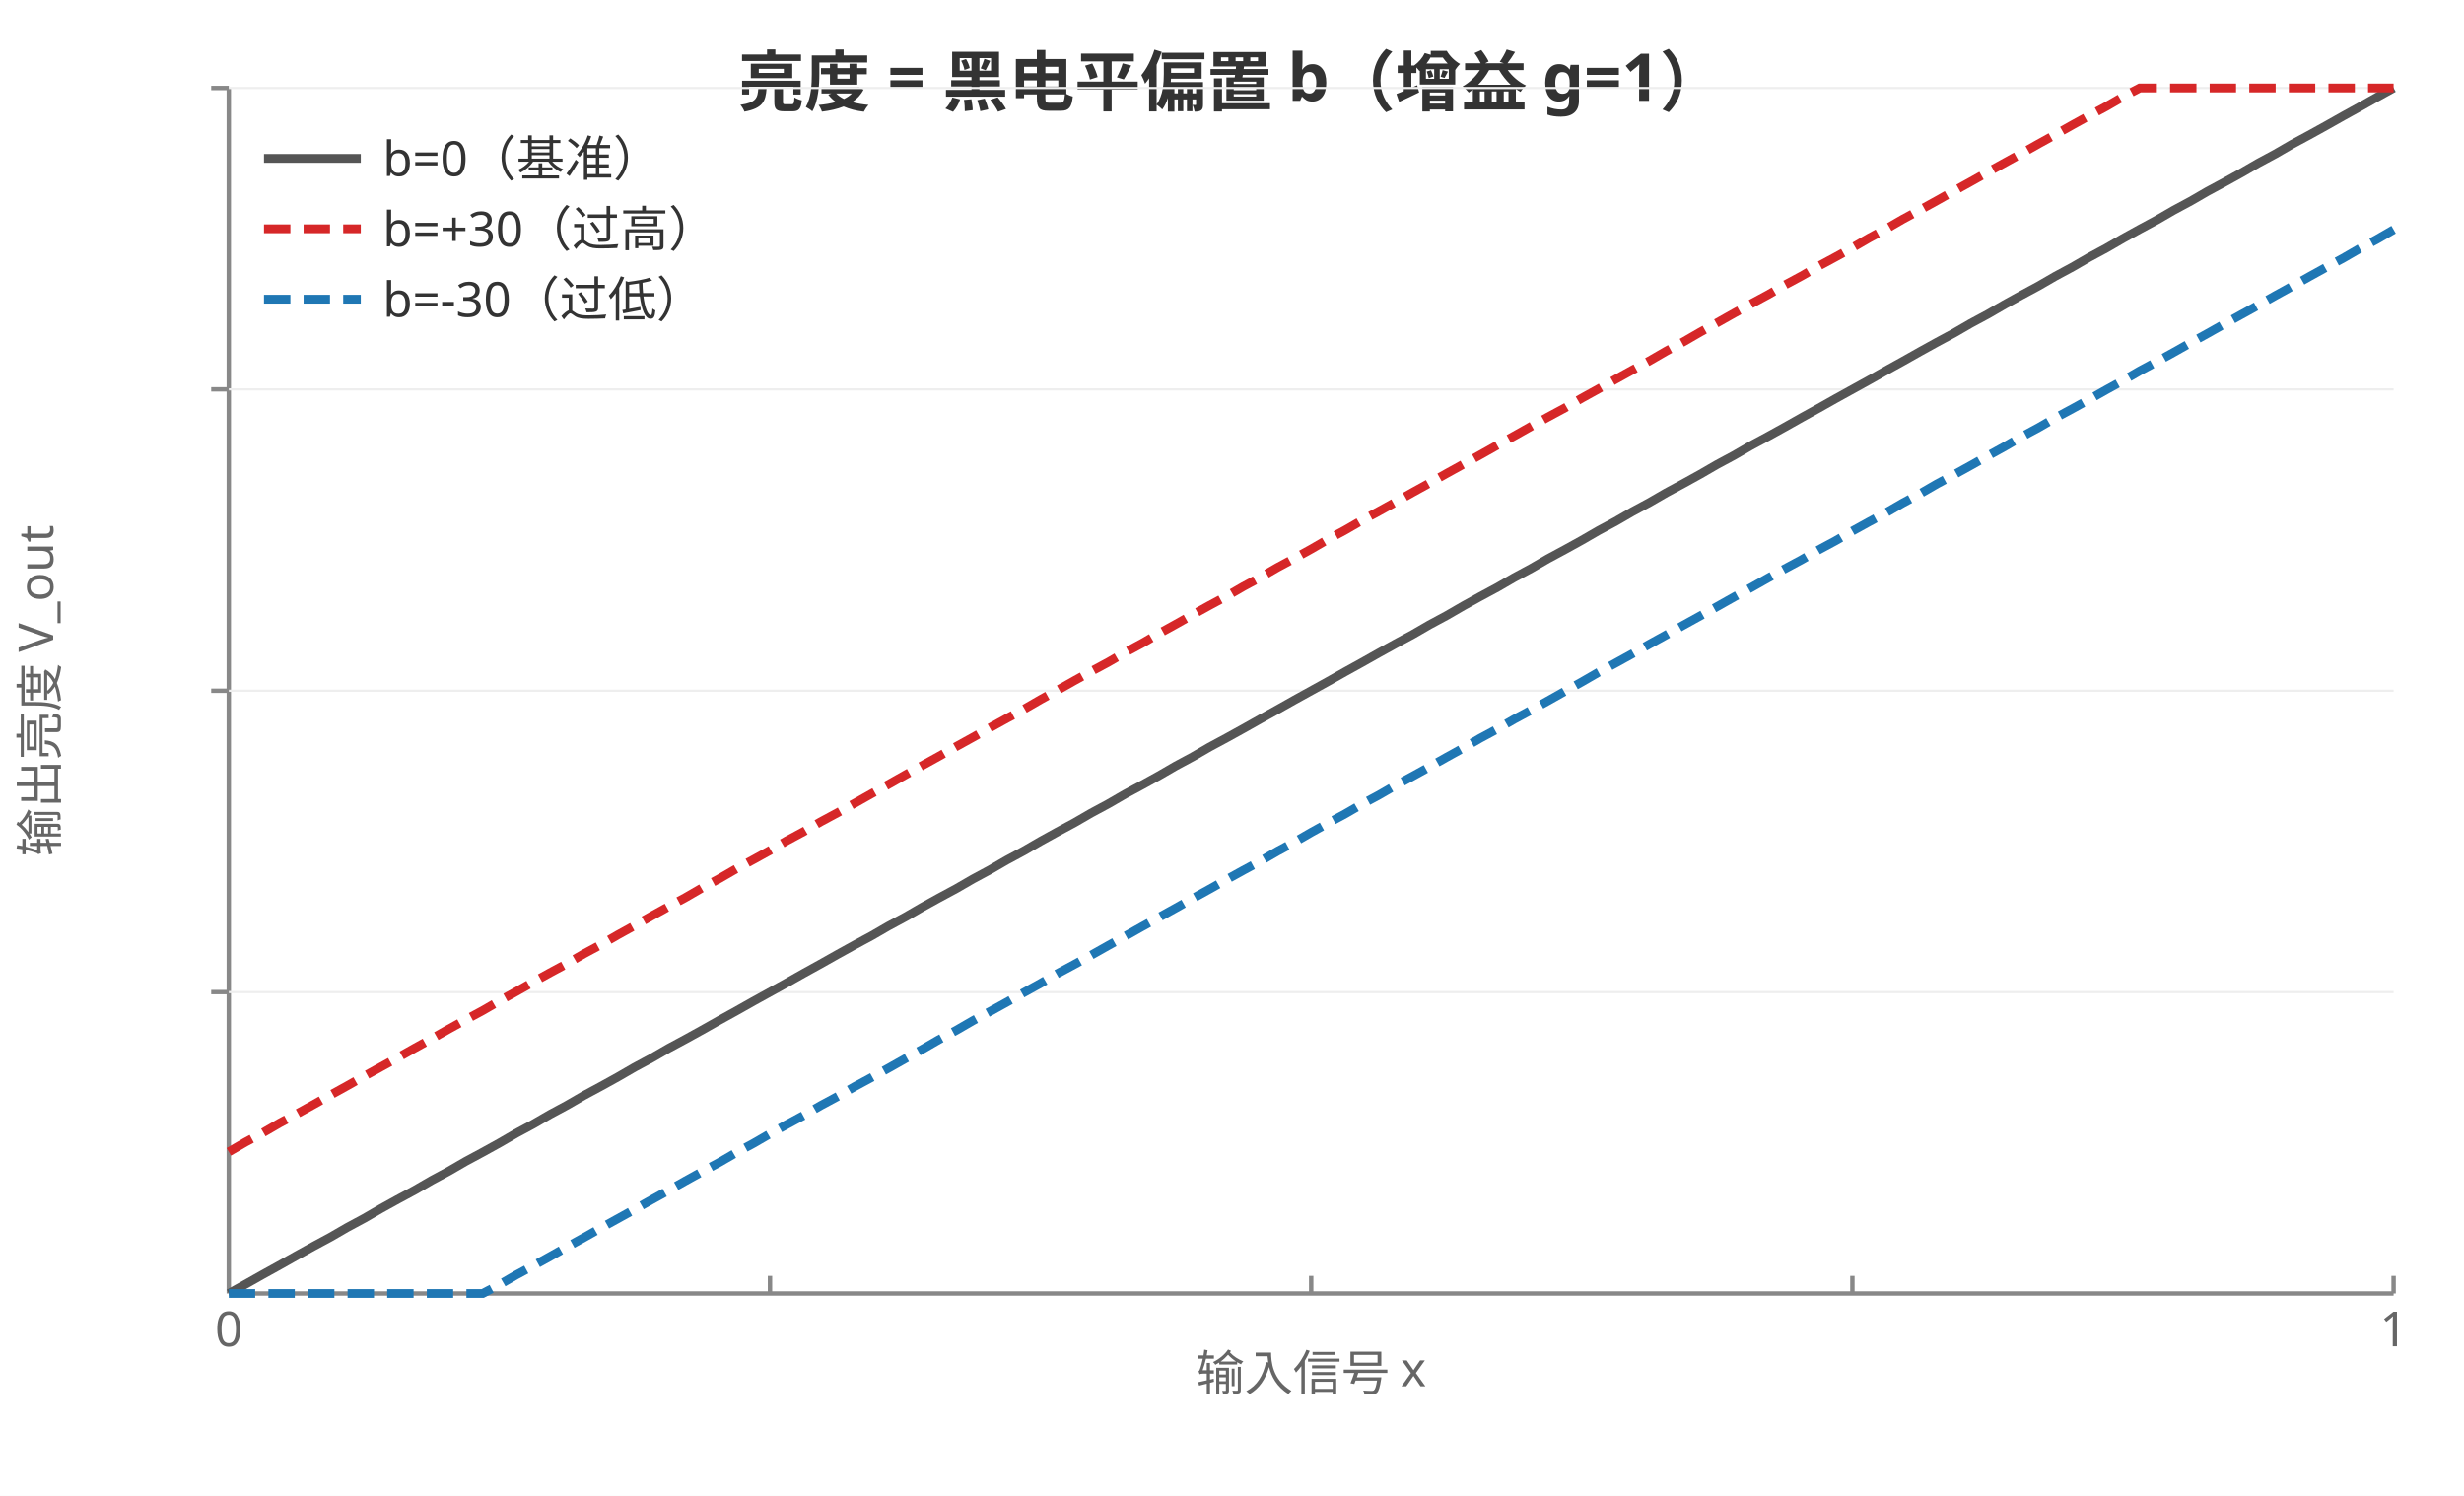
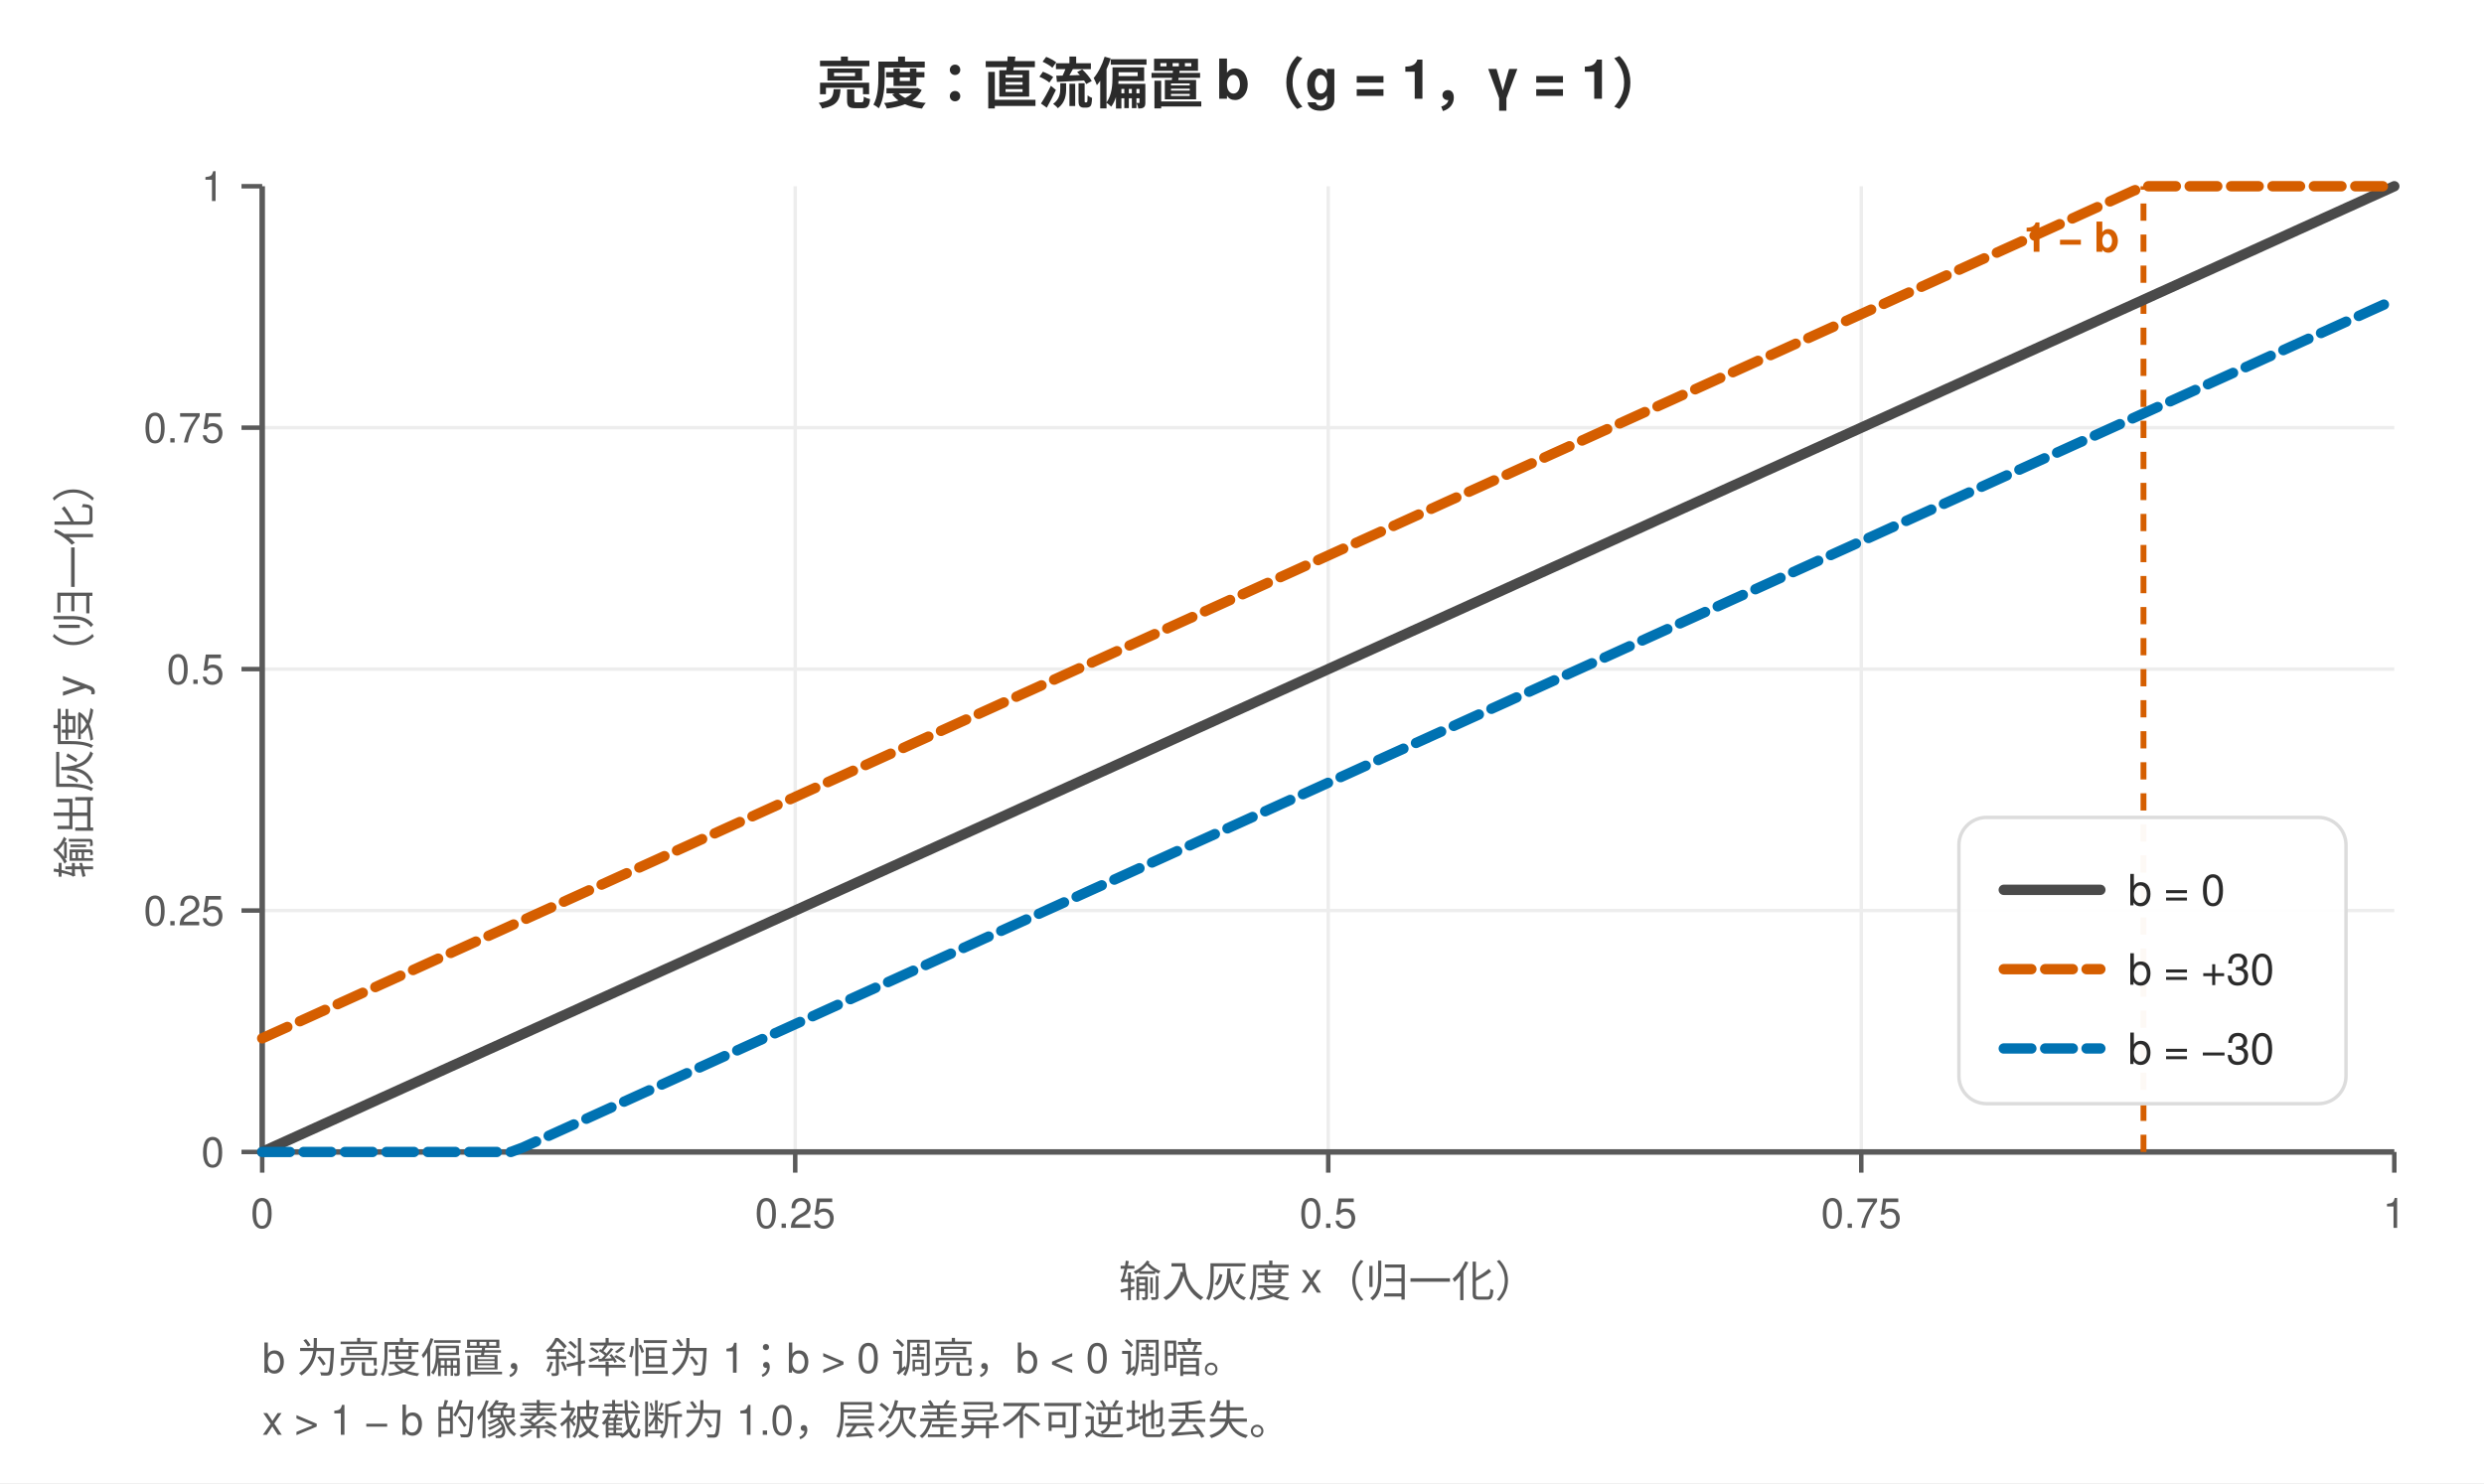
- <svg xmlns="http://www.w3.org/2000/svg" viewBox="0 0 560 340" width="560" height="340" font-family="sans-serif" font-size="11">
-   <rect width="560" height="340" fill="white" />
-   <text x="280.0" y="24" text-anchor="middle" font-size="15" font-weight="bold" fill="#333">亮度 = 黑电平偏置 b（增益 g=1）</text>
-   <line x1="52" y1="294" x2="544" y2="294" stroke="#888" stroke-width="1" />
-   <line x1="52" y1="294" x2="52" y2="20" stroke="#888" stroke-width="1" />
-   <line x1="175.0" y1="294" x2="175.0" y2="290" stroke="#888" />
-   <line x1="52" y1="225.5" x2="48" y2="225.5" stroke="#888" />
-   <line x1="175.0" y1="294" x2="175.0" y2="294" stroke="#eee" stroke-width="0.5" />
-   <line x1="52" y1="225.5" x2="544" y2="225.5" stroke="#eee" stroke-width="0.5" />
-   <line x1="298.0" y1="294" x2="298.0" y2="290" stroke="#888" />
-   <line x1="52" y1="157.0" x2="48" y2="157.0" stroke="#888" />
-   <line x1="298.0" y1="294" x2="298.0" y2="294" stroke="#eee" stroke-width="0.5" />
-   <line x1="52" y1="157.0" x2="544" y2="157.0" stroke="#eee" stroke-width="0.5" />
-   <line x1="421.0" y1="294" x2="421.0" y2="290" stroke="#888" />
-   <line x1="52" y1="88.5" x2="48" y2="88.5" stroke="#888" />
-   <line x1="421.0" y1="294" x2="421.0" y2="294" stroke="#eee" stroke-width="0.5" />
-   <line x1="52" y1="88.5" x2="544" y2="88.5" stroke="#eee" stroke-width="0.5" />
-   <line x1="544.0" y1="294" x2="544.0" y2="290" stroke="#888" />
-   <line x1="52" y1="20.0" x2="48" y2="20.0" stroke="#888" />
-   <line x1="544.0" y1="294" x2="544.0" y2="294" stroke="#eee" stroke-width="0.5" />
-   <line x1="52" y1="20.0" x2="544" y2="20.0" stroke="#eee" stroke-width="0.5" />
-   <text x="298.0" y="316" text-anchor="middle" fill="#666">输入信号 x</text>
-   <text x="13" y="157.0" text-anchor="middle" fill="#666" transform="rotate(-90 13 157.0)">输出亮度 V_out</text>
-   <text x="544" y="306" text-anchor="middle" fill="#666">1</text>
-   <text x="52" y="306" text-anchor="middle" fill="#666">0</text>
-   <path d="M52.0,294.0 L55.8,291.9 L59.7,289.7 L63.5,287.6 L67.4,285.4 L71.2,283.3 L75.1,281.2 L78.9,279.0 L82.8,276.9 L86.6,274.7 L90.4,272.6 L94.3,270.5 L98.1,268.3 L102.0,266.2 L105.8,264.0 L109.7,261.9 L113.5,259.8 L117.3,257.6 L121.2,255.5 L125.0,253.3 L128.9,251.2 L132.7,249.0 L136.6,246.9 L140.4,244.8 L144.2,242.6 L148.1,240.5 L151.9,238.3 L155.8,236.2 L159.6,234.1 L163.5,231.9 L167.3,229.8 L171.2,227.6 L175.0,225.5 L178.8,223.4 L182.7,221.2 L186.5,219.1 L190.4,216.9 L194.2,214.8 L198.1,212.7 L201.9,210.5 L205.8,208.4 L209.6,206.2 L213.4,204.1 L217.3,202.0 L221.1,199.8 L225.0,197.7 L228.8,195.5 L232.7,193.4 L236.5,191.2 L240.3,189.1 L244.2,187.0 L248.0,184.8 L251.9,182.7 L255.7,180.5 L259.6,178.4 L263.4,176.3 L267.2,174.1 L271.1,172.0 L274.9,169.8 L278.8,167.7 L282.6,165.6 L286.5,163.4 L290.3,161.3 L294.2,159.1 L298.0,157.0 L301.8,154.9 L305.7,152.7 L309.5,150.6 L313.4,148.4 L317.2,146.3 L321.1,144.2 L324.9,142.0 L328.8,139.9 L332.6,137.7 L336.4,135.6 L340.3,133.5 L344.1,131.3 L348.0,129.2 L351.8,127.0 L355.7,124.9 L359.5,122.8 L363.3,120.6 L367.2,118.5 L371.0,116.3 L374.9,114.2 L378.7,112.0 L382.6,109.9 L386.4,107.8 L390.2,105.6 L394.1,103.5 L397.9,101.3 L401.8,99.2 L405.6,97.1 L409.5,94.9 L413.3,92.8 L417.2,90.6 L421.0,88.5 L424.8,86.4 L428.7,84.2 L432.5,82.1 L436.4,79.9 L440.2,77.8 L444.1,75.7 L447.9,73.5 L451.8,71.4 L455.6,69.2 L459.4,67.1 L463.3,65.0 L467.1,62.8 L471.0,60.7 L474.8,58.5 L478.7,56.4 L482.5,54.2 L486.3,52.1 L490.2,50.0 L494.0,47.8 L497.9,45.7 L501.7,43.5 L505.6,41.4 L509.4,39.3 L513.2,37.1 L517.1,35.0 L520.9,32.8 L524.8,30.7 L528.6,28.6 L532.5,26.4 L536.3,24.3 L540.2,22.1 L544.0,20.0" fill="none" stroke="#555" stroke-width="2" />
-   <path d="M52.0,261.8 L55.8,259.6 L59.7,257.5 L63.5,255.3 L67.4,253.2 L71.2,251.1 L75.1,248.9 L78.9,246.8 L82.8,244.6 L86.6,242.5 L90.4,240.4 L94.3,238.2 L98.1,236.1 L102.0,233.9 L105.8,231.8 L109.7,229.7 L113.5,227.5 L117.3,225.4 L121.2,223.2 L125.0,221.1 L128.9,219.0 L132.7,216.8 L136.6,214.7 L140.4,212.5 L144.2,210.4 L148.1,208.2 L151.9,206.1 L155.8,204.0 L159.6,201.8 L163.5,199.7 L167.3,197.5 L171.2,195.4 L175.0,193.3 L178.8,191.1 L182.7,189.0 L186.5,186.8 L190.4,184.7 L194.2,182.6 L198.1,180.4 L201.9,178.3 L205.8,176.1 L209.6,174.0 L213.4,171.9 L217.3,169.7 L221.1,167.6 L225.0,165.4 L228.8,163.3 L232.7,161.2 L236.5,159.0 L240.3,156.9 L244.2,154.7 L248.0,152.6 L251.9,150.5 L255.7,148.3 L259.6,146.2 L263.4,144.0 L267.2,141.9 L271.1,139.7 L274.9,137.6 L278.8,135.5 L282.6,133.3 L286.5,131.2 L290.3,129.0 L294.2,126.9 L298.0,124.8 L301.8,122.6 L305.7,120.5 L309.5,118.3 L313.4,116.2 L317.2,114.1 L321.1,111.9 L324.9,109.8 L328.8,107.6 L332.6,105.5 L336.4,103.4 L340.3,101.2 L344.1,99.1 L348.0,96.9 L351.8,94.8 L355.7,92.7 L359.5,90.5 L363.3,88.4 L367.2,86.2 L371.0,84.1 L374.9,82.0 L378.7,79.8 L382.6,77.7 L386.4,75.5 L390.2,73.4 L394.1,71.2 L397.9,69.1 L401.8,67.0 L405.6,64.8 L409.5,62.7 L413.3,60.5 L417.2,58.4 L421.0,56.3 L424.8,54.1 L428.7,52.0 L432.5,49.8 L436.4,47.7 L440.2,45.6 L444.1,43.4 L447.9,41.3 L451.8,39.1 L455.6,37.0 L459.4,34.9 L463.3,32.7 L467.1,30.6 L471.0,28.4 L474.8,26.3 L478.7,24.2 L482.5,22.0 L486.3,20.0 L490.2,20.0 L494.0,20.0 L497.9,20.0 L501.7,20.0 L505.6,20.0 L509.4,20.0 L513.2,20.0 L517.1,20.0 L520.9,20.0 L524.8,20.0 L528.6,20.0 L532.5,20.0 L536.3,20.0 L540.2,20.0 L544.0,20.0" fill="none" stroke="#d62728" stroke-width="2" stroke-dasharray="6,3" />
-   <path d="M52.0,294.0 L55.8,294.0 L59.7,294.0 L63.5,294.0 L67.4,294.0 L71.2,294.0 L75.1,294.0 L78.9,294.0 L82.8,294.0 L86.6,294.0 L90.4,294.0 L94.3,294.0 L98.1,294.0 L102.0,294.0 L105.8,294.0 L109.7,294.0 L113.5,292.0 L117.3,289.8 L121.2,287.7 L125.0,285.6 L128.9,283.4 L132.7,281.3 L136.6,279.1 L140.4,277.0 L144.2,274.9 L148.1,272.7 L151.9,270.6 L155.8,268.4 L159.6,266.3 L163.5,264.2 L167.3,262.0 L171.2,259.9 L175.0,257.7 L178.8,255.6 L182.7,253.5 L186.5,251.3 L190.4,249.2 L194.2,247.0 L198.1,244.9 L201.9,242.8 L205.8,240.6 L209.6,238.5 L213.4,236.3 L217.3,234.2 L221.1,232.0 L225.0,229.9 L228.8,227.8 L232.7,225.6 L236.5,223.5 L240.3,221.3 L244.2,219.2 L248.0,217.1 L251.9,214.9 L255.7,212.8 L259.6,210.6 L263.4,208.5 L267.2,206.4 L271.1,204.2 L274.9,202.1 L278.8,199.9 L282.6,197.8 L286.5,195.7 L290.3,193.5 L294.2,191.4 L298.0,189.2 L301.8,187.1 L305.7,185.0 L309.5,182.8 L313.4,180.7 L317.2,178.5 L321.1,176.4 L324.9,174.3 L328.8,172.1 L332.6,170.0 L336.4,167.8 L340.3,165.7 L344.1,163.5 L348.0,161.4 L351.8,159.3 L355.7,157.1 L359.5,155.0 L363.3,152.8 L367.2,150.7 L371.0,148.6 L374.9,146.4 L378.7,144.3 L382.6,142.1 L386.4,140.0 L390.2,137.9 L394.1,135.7 L397.9,133.6 L401.8,131.4 L405.6,129.3 L409.5,127.2 L413.3,125.0 L417.2,122.9 L421.0,120.7 L424.8,118.6 L428.7,116.5 L432.5,114.3 L436.4,112.2 L440.2,110.0 L444.1,107.9 L447.9,105.8 L451.8,103.6 L455.6,101.5 L459.4,99.3 L463.3,97.2 L467.1,95.0 L471.0,92.9 L474.8,90.8 L478.7,88.6 L482.5,86.5 L486.3,84.3 L490.2,82.2 L494.0,80.1 L497.9,77.9 L501.7,75.8 L505.6,73.6 L509.4,71.5 L513.2,69.4 L517.1,67.2 L520.9,65.1 L524.8,62.9 L528.6,60.8 L532.5,58.7 L536.3,56.5 L540.2,54.4 L544.0,52.2" fill="none" stroke="#1f77b4" stroke-width="2" stroke-dasharray="6,3" />
-   <line x1="60" y1="36" x2="82" y2="36" stroke="#555" stroke-width="2" />
-   <text x="87" y="40" fill="#333">b=0（基准）</text>
-   <line x1="60" y1="52" x2="82" y2="52" stroke="#d62728" stroke-width="2" stroke-dasharray="6,3" />
-   <text x="87" y="56" fill="#333">b=+30（过高）</text>
-   <line x1="60" y1="68" x2="82" y2="68" stroke="#1f77b4" stroke-width="2" stroke-dasharray="6,3" />
-   <text x="87" y="72" fill="#333">b=-30（过低）</text>
+ <svg xmlns="http://www.w3.org/2000/svg" viewBox="0 0 720 430" width="720" height="430" font-family="Segoe UI, Microsoft YaHei, Helvetica, Arial, sans-serif">
+   <rect width="720" height="430" fill="#FFFFFF" />
+   <text x="360.0" y="30.0" font-size="16" fill="#2B2B2B" text-anchor="middle" font-weight="bold">亮度：直流偏置 b（g = 1，γ = 1）</text>
+   <line x1="76.0" y1="334.0" x2="76.0" y2="340.0" stroke="#5A5A5A" stroke-width="1.3" />
+   <line x1="76.0" y1="334.0" x2="70.0" y2="334.0" stroke="#5A5A5A" stroke-width="1.3" />
+   <text x="76.0" y="356.0" font-size="12" fill="#5A5A5A" text-anchor="middle">0</text>
+   <text x="65.0" y="338.3" font-size="12" fill="#5A5A5A" text-anchor="end">0</text>
+   <line x1="230.5" y1="334.0" x2="230.5" y2="54.0" stroke="#EDEDED" stroke-width="1" />
+   <line x1="76.0" y1="264.0" x2="694.0" y2="264.0" stroke="#EDEDED" stroke-width="1" />
+   <line x1="230.5" y1="334.0" x2="230.5" y2="340.0" stroke="#5A5A5A" stroke-width="1.3" />
+   <line x1="76.0" y1="264.0" x2="70.0" y2="264.0" stroke="#5A5A5A" stroke-width="1.3" />
+   <text x="230.5" y="356.0" font-size="12" fill="#5A5A5A" text-anchor="middle">0.25</text>
+   <text x="65.0" y="268.3" font-size="12" fill="#5A5A5A" text-anchor="end">0.25</text>
+   <line x1="385.0" y1="334.0" x2="385.0" y2="54.0" stroke="#EDEDED" stroke-width="1" />
+   <line x1="76.0" y1="194.0" x2="694.0" y2="194.0" stroke="#EDEDED" stroke-width="1" />
+   <line x1="385.0" y1="334.0" x2="385.0" y2="340.0" stroke="#5A5A5A" stroke-width="1.3" />
+   <line x1="76.0" y1="194.0" x2="70.0" y2="194.0" stroke="#5A5A5A" stroke-width="1.3" />
+   <text x="385.0" y="356.0" font-size="12" fill="#5A5A5A" text-anchor="middle">0.5</text>
+   <text x="65.0" y="198.3" font-size="12" fill="#5A5A5A" text-anchor="end">0.5</text>
+   <line x1="539.5" y1="334.0" x2="539.5" y2="54.0" stroke="#EDEDED" stroke-width="1" />
+   <line x1="76.0" y1="124.0" x2="694.0" y2="124.0" stroke="#EDEDED" stroke-width="1" />
+   <line x1="539.5" y1="334.0" x2="539.5" y2="340.0" stroke="#5A5A5A" stroke-width="1.3" />
+   <line x1="76.0" y1="124.0" x2="70.0" y2="124.0" stroke="#5A5A5A" stroke-width="1.3" />
+   <text x="539.5" y="356.0" font-size="12" fill="#5A5A5A" text-anchor="middle">0.75</text>
+   <text x="65.0" y="128.3" font-size="12" fill="#5A5A5A" text-anchor="end">0.75</text>
+   <line x1="694.0" y1="334.0" x2="694.0" y2="340.0" stroke="#5A5A5A" stroke-width="1.3" />
+   <line x1="76.0" y1="54.0" x2="70.0" y2="54.0" stroke="#5A5A5A" stroke-width="1.3" />
+   <text x="694.0" y="356.0" font-size="12" fill="#5A5A5A" text-anchor="middle">1</text>
+   <text x="65.0" y="58.3" font-size="12" fill="#5A5A5A" text-anchor="end">1</text>
+   <line x1="76.0" y1="334.0" x2="694.0" y2="334.0" stroke="#5A5A5A" stroke-width="1.6" />
+   <line x1="76.0" y1="334.0" x2="76.0" y2="54.0" stroke="#5A5A5A" stroke-width="1.6" />
+   <text x="385.0" y="376.0" font-size="12.5" fill="#5A5A5A" text-anchor="middle">输入灰度 x（归一化）</text>
+   <text x="26.0" y="194.0" font-size="12.5" fill="#5A5A5A" text-anchor="middle" transform="rotate(-90 26 194.0)">输出灰度 y（归一化）</text>
+   <line x1="621.3" y1="334.0" x2="621.3" y2="54.0" stroke="#D55E00" stroke-width="1.7" stroke-dasharray="5,4" />
+   <text x="614.3" y="73.0" font-size="12" fill="#D55E00" text-anchor="end" font-weight="bold">1 − b</text>
+   <path d="M76.00,334.00 L79.43,332.44 L82.87,330.89 L86.30,329.33 L89.73,327.78 L93.17,326.22 L96.60,324.67 L100.03,323.11 L103.47,321.56 L106.90,320.00 L110.33,318.44 L113.77,316.89 L117.20,315.33 L120.63,313.78 L124.07,312.22 L127.50,310.67 L130.93,309.11 L134.37,307.56 L137.80,306.00 L141.23,304.44 L144.67,302.89 L148.10,301.33 L151.53,299.78 L154.97,298.22 L158.40,296.67 L161.83,295.11 L165.27,293.56 L168.70,292.00 L172.13,290.44 L175.57,288.89 L179.00,287.33 L182.43,285.78 L185.87,284.22 L189.30,282.67 L192.73,281.11 L196.17,279.56 L199.60,278.00 L203.03,276.44 L206.47,274.89 L209.90,273.33 L213.33,271.78 L216.77,270.22 L220.20,268.67 L223.63,267.11 L227.07,265.56 L230.50,264.00 L233.93,262.44 L237.37,260.89 L240.80,259.33 L244.23,257.78 L247.67,256.22 L251.10,254.67 L254.53,253.11 L257.97,251.56 L261.40,250.00 L264.83,248.44 L268.27,246.89 L271.70,245.33 L275.13,243.78 L278.57,242.22 L282.00,240.67 L285.43,239.11 L288.87,237.56 L292.30,236.00 L295.73,234.44 L299.17,232.89 L302.60,231.33 L306.03,229.78 L309.47,228.22 L312.90,226.67 L316.33,225.11 L319.77,223.56 L323.20,222.00 L326.63,220.44 L330.07,218.89 L333.50,217.33 L336.93,215.78 L340.37,214.22 L343.80,212.67 L347.23,211.11 L350.67,209.56 L354.10,208.00 L357.53,206.44 L360.97,204.89 L364.40,203.33 L367.83,201.78 L371.27,200.22 L374.70,198.67 L378.13,197.11 L381.57,195.56 L385.00,194.00 L388.43,192.44 L391.87,190.89 L395.30,189.33 L398.73,187.78 L402.17,186.22 L405.60,184.67 L409.03,183.11 L412.47,181.56 L415.90,180.00 L419.33,178.44 L422.77,176.89 L426.20,175.33 L429.63,173.78 L433.07,172.22 L436.50,170.67 L439.93,169.11 L443.37,167.56 L446.80,166.00 L450.23,164.44 L453.67,162.89 L457.10,161.33 L460.53,159.78 L463.97,158.22 L467.40,156.67 L470.83,155.11 L474.27,153.56 L477.70,152.00 L481.13,150.44 L484.57,148.89 L488.00,147.33 L491.43,145.78 L494.87,144.22 L498.30,142.67 L501.73,141.11 L505.17,139.56 L508.60,138.00 L512.03,136.44 L515.47,134.89 L518.90,133.33 L522.33,131.78 L525.77,130.22 L529.20,128.67 L532.63,127.11 L536.07,125.56 L539.50,124.00 L542.93,122.44 L546.37,120.89 L549.80,119.33 L553.23,117.78 L556.67,116.22 L560.10,114.67 L563.53,113.11 L566.97,111.56 L570.40,110.00 L573.83,108.44 L577.27,106.89 L580.70,105.33 L584.13,103.78 L587.57,102.22 L591.00,100.67 L594.43,99.11 L597.87,97.56 L601.30,96.00 L604.73,94.44 L608.17,92.89 L611.60,91.33 L615.03,89.78 L618.47,88.22 L621.90,86.67 L625.33,85.11 L628.77,83.56 L632.20,82.00 L635.63,80.44 L639.07,78.89 L642.50,77.33 L645.93,75.78 L649.37,74.22 L652.80,72.67 L656.23,71.11 L659.67,69.56 L663.10,68.00 L666.53,66.44 L669.97,64.89 L673.40,63.33 L676.83,61.78 L680.27,60.22 L683.70,58.67 L687.13,57.11 L690.57,55.56 L694.00,54.00" fill="none" stroke="#4A4A4A" stroke-width="3.0" stroke-linecap="round" stroke-linejoin="round" />
+   <path d="M76.00,301.06 L79.43,299.50 L82.87,297.95 L86.30,296.39 L89.73,294.84 L93.17,293.28 L96.60,291.73 L100.03,290.17 L103.47,288.61 L106.90,287.06 L110.33,285.50 L113.77,283.95 L117.20,282.39 L120.63,280.84 L124.07,279.28 L127.50,277.73 L130.93,276.17 L134.37,274.61 L137.80,273.06 L141.23,271.50 L144.67,269.95 L148.10,268.39 L151.53,266.84 L154.97,265.28 L158.40,263.73 L161.83,262.17 L165.27,260.61 L168.70,259.06 L172.13,257.50 L175.57,255.95 L179.00,254.39 L182.43,252.84 L185.87,251.28 L189.30,249.73 L192.73,248.17 L196.17,246.61 L199.60,245.06 L203.03,243.50 L206.47,241.95 L209.90,240.39 L213.33,238.84 L216.77,237.28 L220.20,235.73 L223.63,234.17 L227.07,232.61 L230.50,231.06 L233.93,229.50 L237.37,227.95 L240.80,226.39 L244.23,224.84 L247.67,223.28 L251.10,221.73 L254.53,220.17 L257.97,218.61 L261.40,217.06 L264.83,215.50 L268.27,213.95 L271.70,212.39 L275.13,210.84 L278.57,209.28 L282.00,207.73 L285.43,206.17 L288.87,204.61 L292.30,203.06 L295.73,201.50 L299.17,199.95 L302.60,198.39 L306.03,196.84 L309.47,195.28 L312.90,193.73 L316.33,192.17 L319.77,190.61 L323.20,189.06 L326.63,187.50 L330.07,185.95 L333.50,184.39 L336.93,182.84 L340.37,181.28 L343.80,179.73 L347.23,178.17 L350.67,176.61 L354.10,175.06 L357.53,173.50 L360.97,171.95 L364.40,170.39 L367.83,168.84 L371.27,167.28 L374.70,165.73 L378.13,164.17 L381.57,162.61 L385.00,161.06 L388.43,159.50 L391.87,157.95 L395.30,156.39 L398.73,154.84 L402.17,153.28 L405.60,151.73 L409.03,150.17 L412.47,148.61 L415.90,147.06 L419.33,145.50 L422.77,143.95 L426.20,142.39 L429.63,140.84 L433.07,139.28 L436.50,137.73 L439.93,136.17 L443.37,134.61 L446.80,133.06 L450.23,131.50 L453.67,129.95 L457.10,128.39 L460.53,126.84 L463.97,125.28 L467.40,123.73 L470.83,122.17 L474.27,120.61 L477.70,119.06 L481.13,117.50 L484.57,115.95 L488.00,114.39 L491.43,112.84 L494.87,111.28 L498.30,109.73 L501.73,108.17 L505.17,106.61 L508.60,105.06 L512.03,103.50 L515.47,101.95 L518.90,100.39 L522.33,98.84 L525.77,97.28 L529.20,95.73 L532.63,94.17 L536.07,92.61 L539.50,91.06 L542.93,89.50 L546.37,87.95 L549.80,86.39 L553.23,84.84 L556.67,83.28 L560.10,81.73 L563.53,80.17 L566.97,78.61 L570.40,77.06 L573.83,75.50 L577.27,73.95 L580.70,72.39 L584.13,70.84 L587.57,69.28 L591.00,67.73 L594.43,66.17 L597.87,64.61 L601.30,63.06 L604.73,61.50 L608.17,59.95 L611.60,58.39 L615.03,56.84 L618.47,55.28 L621.90,54.00 L625.33,54.00 L628.77,54.00 L632.20,54.00 L635.63,54.00 L639.07,54.00 L642.50,54.00 L645.93,54.00 L649.37,54.00 L652.80,54.00 L656.23,54.00 L659.67,54.00 L663.10,54.00 L666.53,54.00 L669.97,54.00 L673.40,54.00 L676.83,54.00 L680.27,54.00 L683.70,54.00 L687.13,54.00 L690.57,54.00 L694.00,54.00" fill="none" stroke="#D55E00" stroke-width="3.0" stroke-linecap="round" stroke-linejoin="round" stroke-dasharray="8,4" />
+   <path d="M76.00,334.00 L79.43,334.00 L82.87,334.00 L86.30,334.00 L89.73,334.00 L93.17,334.00 L96.60,334.00 L100.03,334.00 L103.47,334.00 L106.90,334.00 L110.33,334.00 L113.77,334.00 L117.20,334.00 L120.63,334.00 L124.07,334.00 L127.50,334.00 L130.93,334.00 L134.37,334.00 L137.80,334.00 L141.23,334.00 L144.67,334.00 L148.10,334.00 L151.53,332.72 L154.97,331.16 L158.40,329.61 L161.83,328.05 L165.27,326.50 L168.70,324.94 L172.13,323.39 L175.57,321.83 L179.00,320.27 L182.43,318.72 L185.87,317.16 L189.30,315.61 L192.73,314.05 L196.17,312.50 L199.60,310.94 L203.03,309.39 L206.47,307.83 L209.90,306.27 L213.33,304.72 L216.77,303.16 L220.20,301.61 L223.63,300.05 L227.07,298.50 L230.50,296.94 L233.93,295.39 L237.37,293.83 L240.80,292.27 L244.23,290.72 L247.67,289.16 L251.10,287.61 L254.53,286.05 L257.97,284.50 L261.40,282.94 L264.83,281.39 L268.27,279.83 L271.70,278.27 L275.13,276.72 L278.57,275.16 L282.00,273.61 L285.43,272.05 L288.87,270.50 L292.30,268.94 L295.73,267.39 L299.17,265.83 L302.60,264.27 L306.03,262.72 L309.47,261.16 L312.90,259.61 L316.33,258.05 L319.77,256.50 L323.20,254.94 L326.63,253.39 L330.07,251.83 L333.50,250.27 L336.93,248.72 L340.37,247.16 L343.80,245.61 L347.23,244.05 L350.67,242.50 L354.10,240.94 L357.53,239.39 L360.97,237.83 L364.40,236.27 L367.83,234.72 L371.27,233.16 L374.70,231.61 L378.13,230.05 L381.57,228.50 L385.00,226.94 L388.43,225.39 L391.87,223.83 L395.30,222.27 L398.73,220.72 L402.17,219.16 L405.60,217.61 L409.03,216.05 L412.47,214.50 L415.90,212.94 L419.33,211.39 L422.77,209.83 L426.20,208.27 L429.63,206.72 L433.07,205.16 L436.50,203.61 L439.93,202.05 L443.37,200.50 L446.80,198.94 L450.23,197.39 L453.67,195.83 L457.10,194.27 L460.53,192.72 L463.97,191.16 L467.40,189.61 L470.83,188.05 L474.27,186.50 L477.70,184.94 L481.13,183.39 L484.57,181.83 L488.00,180.27 L491.43,178.72 L494.87,177.16 L498.30,175.61 L501.73,174.05 L505.17,172.50 L508.60,170.94 L512.03,169.39 L515.47,167.83 L518.90,166.27 L522.33,164.72 L525.77,163.16 L529.20,161.61 L532.63,160.05 L536.07,158.50 L539.50,156.94 L542.93,155.39 L546.37,153.83 L549.80,152.27 L553.23,150.72 L556.67,149.16 L560.10,147.61 L563.53,146.05 L566.97,144.50 L570.40,142.94 L573.83,141.39 L577.27,139.83 L580.70,138.27 L584.13,136.72 L587.57,135.16 L591.00,133.61 L594.43,132.05 L597.87,130.50 L601.30,128.94 L604.73,127.39 L608.17,125.83 L611.60,124.27 L615.03,122.72 L618.47,121.16 L621.90,119.61 L625.33,118.05 L628.77,116.50 L632.20,114.94 L635.63,113.39 L639.07,111.83 L642.50,110.27 L645.93,108.72 L649.37,107.16 L652.80,105.61 L656.23,104.05 L659.67,102.50 L663.10,100.94 L666.53,99.39 L669.97,97.83 L673.40,96.27 L676.83,94.72 L680.27,93.16 L683.70,91.61 L687.13,90.05 L690.57,88.50 L694.00,86.94" fill="none" stroke="#0072B2" stroke-width="3.0" stroke-linecap="round" stroke-linejoin="round" stroke-dasharray="8,4" />
+   <rect x="567.8" y="237.0" width="112.2" height="83.0" rx="8" fill="#FFFFFF" fill-opacity="0.96" stroke="#DCDCDC" stroke-width="1" />
+   <line x1="580.8" y1="258.0" x2="608.8" y2="258.0" stroke="#4A4A4A" stroke-width="3.0" stroke-linecap="round" />
+   <text x="616.8" y="262.5" font-size="12.5" fill="#2B2B2B">b = 0</text>
+   <line x1="580.8" y1="281.0" x2="608.8" y2="281.0" stroke="#D55E00" stroke-width="3.0" stroke-linecap="round" stroke-dasharray="8,4" />
+   <text x="616.8" y="285.5" font-size="12.5" fill="#2B2B2B">b = +30</text>
+   <line x1="580.8" y1="304.0" x2="608.8" y2="304.0" stroke="#0072B2" stroke-width="3.0" stroke-linecap="round" stroke-dasharray="8,4" />
+   <text x="616.8" y="308.5" font-size="12.5" fill="#2B2B2B">b = −30</text>
+   <text x="76.0" y="398.0" font-size="12" fill="#5A5A5A">b 为亮度偏置，斜率恒为 1；b &gt; 0 调亮，b &lt; 0 调暗。</text>
+   <text x="76.0" y="416.0" font-size="12" fill="#5A5A5A">x &gt; 1 − b 的像素被截断为 1.0，层次差异不可逆地丢失。</text>
</svg>
